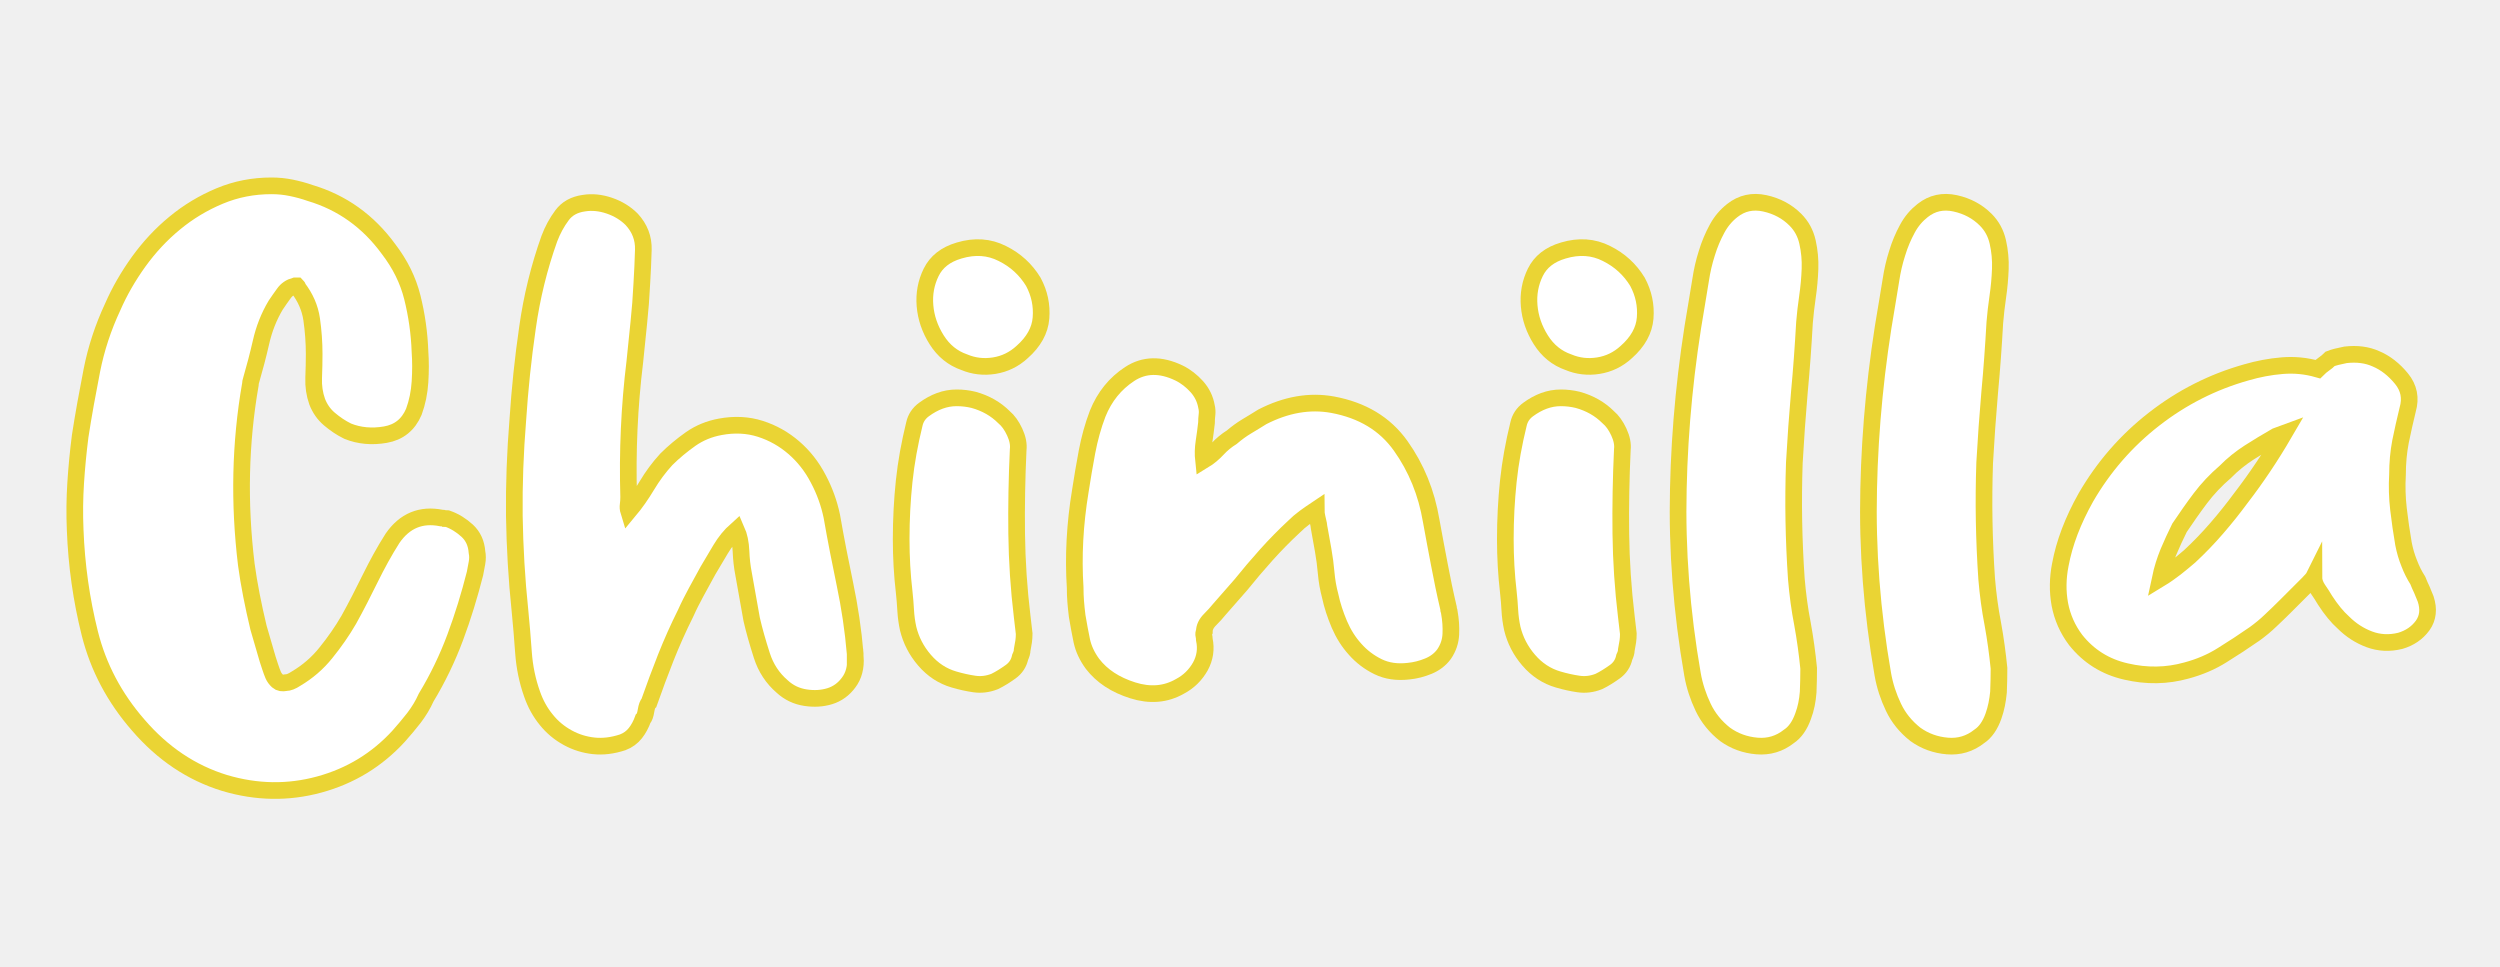
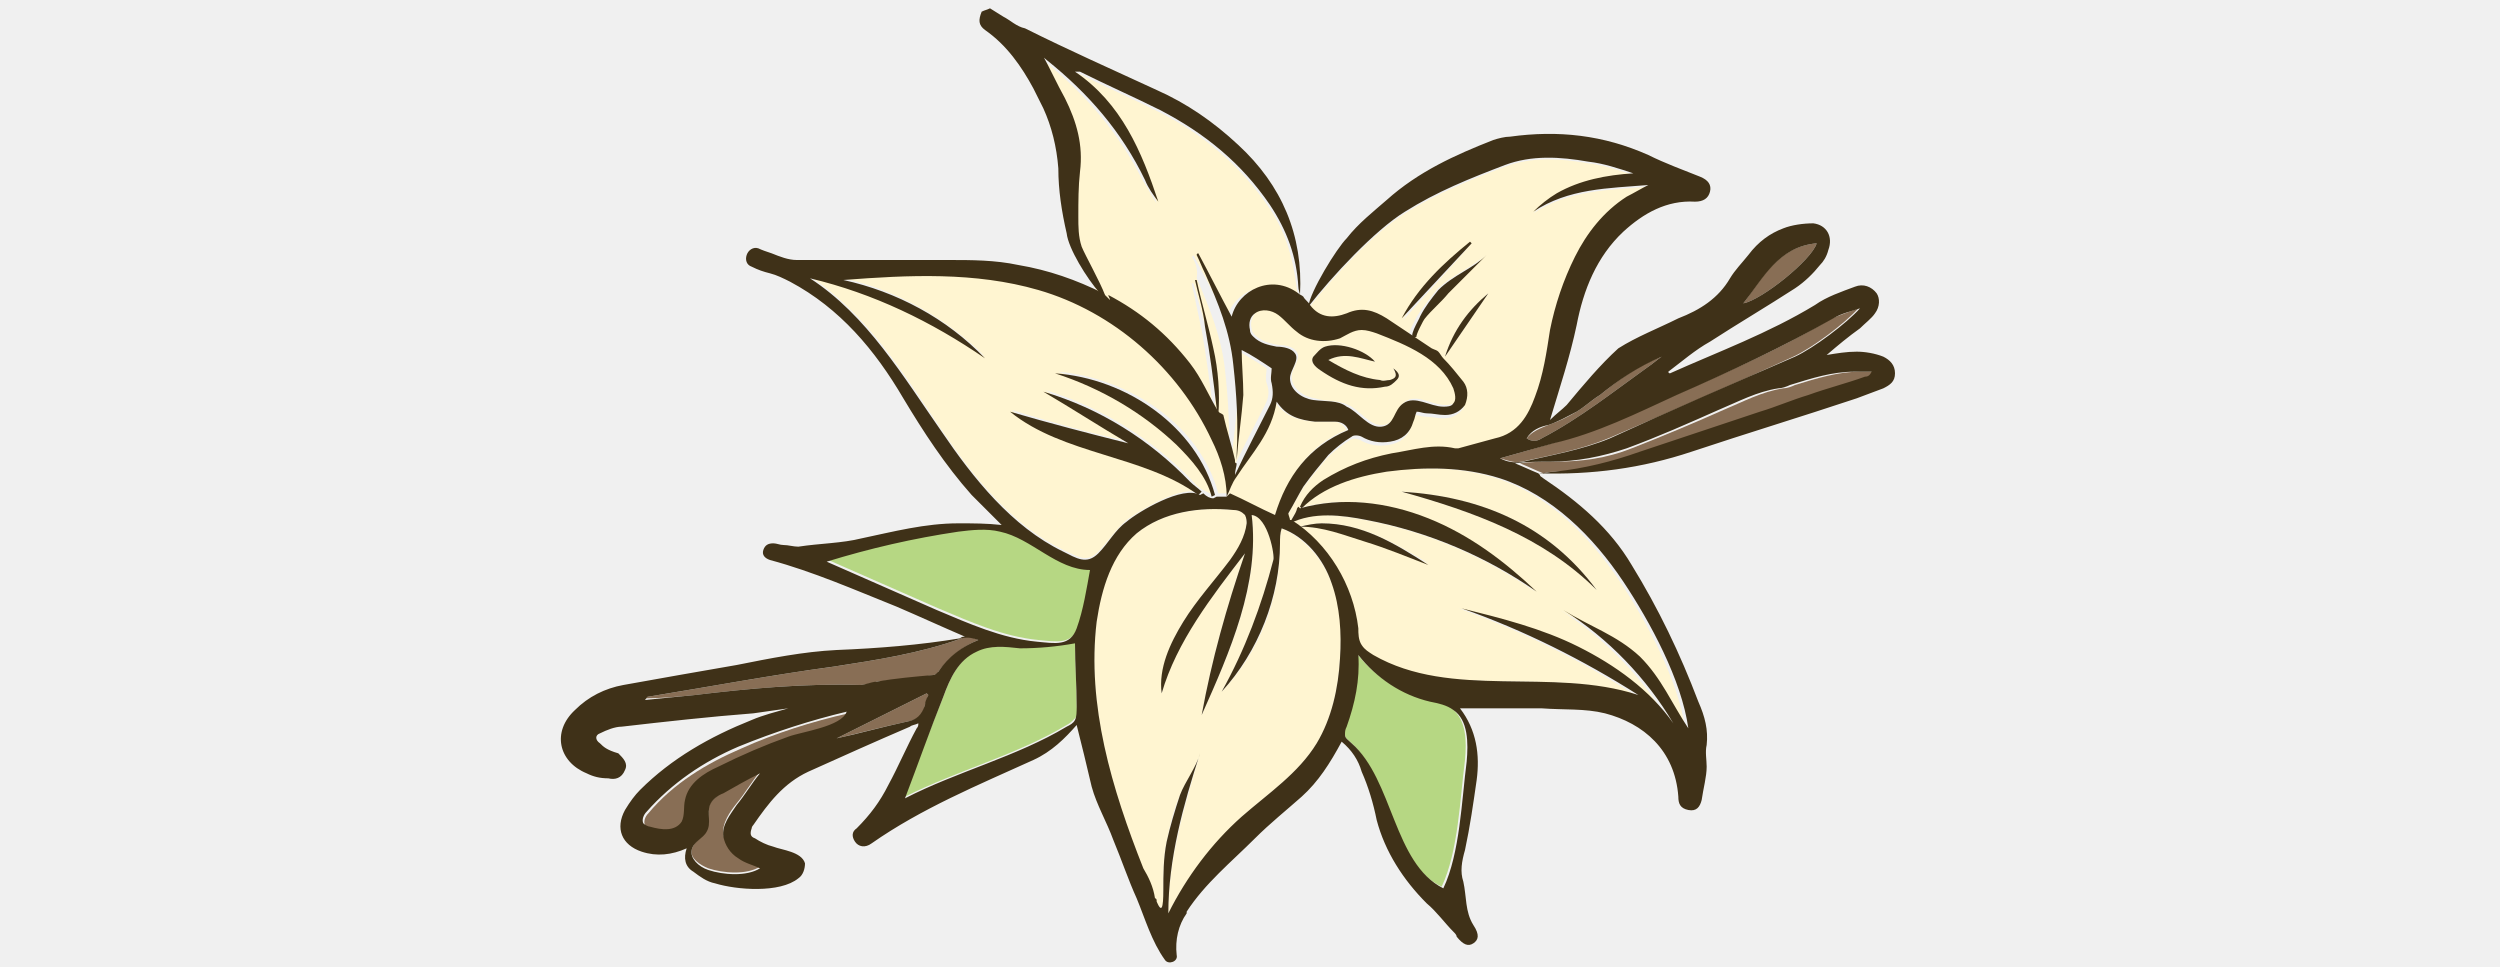
<svg xmlns="http://www.w3.org/2000/svg" version="1.1" id="Layer_1" x="0px" y="0px" viewBox="0 0 150 58" style="enable-background:new 0 0 150 58;" xml:space="preserve">
  <style type="text/css">
- 	.st0{fill:#FFFFFF;stroke:#EAD434;stroke-miterlimit:10;}
+ 	.st0{fill:#FFF5D1;}
+ 	.st1{fill:#886E55;}
+ 	.st2{fill:#B6D783;}
+ 	.st3{fill:#3F3118;}
</style>
  <g>
-     <path class="st0" d="M26.85,31.12c0.45,0.16,0.84,0.41,1.19,0.73c0.35,0.33,0.54,0.75,0.58,1.28c0.04,0.2,0.04,0.42,0,0.64   c-0.04,0.22-0.08,0.44-0.12,0.64c-0.33,1.3-0.72,2.58-1.19,3.84c-0.47,1.26-1.05,2.46-1.74,3.6c-0.2,0.45-0.45,0.85-0.73,1.22   c-0.29,0.37-0.59,0.73-0.92,1.1c-1.3,1.42-2.89,2.39-4.76,2.9c-1.87,0.51-3.76,0.48-5.68-0.09c-1.99-0.61-3.72-1.77-5.19-3.48   c-1.42-1.63-2.39-3.46-2.9-5.49c-0.51-2.03-0.8-4.11-0.88-6.22c-0.04-0.94-0.03-1.87,0.03-2.81c0.06-0.94,0.15-1.87,0.27-2.81   c0.2-1.3,0.44-2.61,0.7-3.94c0.26-1.32,0.68-2.59,1.25-3.81c0.41-0.94,0.93-1.84,1.56-2.72c0.63-0.87,1.35-1.65,2.17-2.32   c0.81-0.67,1.71-1.21,2.69-1.62c0.98-0.41,2.01-0.61,3.11-0.61c0.41,0,0.8,0.04,1.19,0.12c0.39,0.08,0.76,0.18,1.13,0.31   c1.91,0.57,3.48,1.69,4.7,3.36c0.69,0.9,1.17,1.86,1.43,2.9c0.26,1.04,0.42,2.13,0.46,3.27c0.04,0.57,0.04,1.17,0,1.8   c-0.04,0.63-0.16,1.23-0.37,1.8c-0.33,0.77-0.9,1.23-1.71,1.37c-0.81,0.14-1.57,0.07-2.26-0.21c-0.41-0.2-0.77-0.45-1.1-0.73   c-0.33-0.28-0.57-0.63-0.73-1.04c-0.16-0.45-0.23-0.93-0.21-1.43c0.02-0.51,0.03-0.99,0.03-1.43c0-0.69-0.05-1.38-0.15-2.08   c-0.1-0.69-0.38-1.32-0.82-1.89c0-0.04-0.02-0.08-0.06-0.12H17.7c-0.29,0.08-0.51,0.23-0.67,0.46c-0.16,0.22-0.33,0.46-0.49,0.7   c-0.41,0.69-0.7,1.43-0.88,2.23c-0.18,0.79-0.38,1.54-0.58,2.23c-0.04,0.12-0.06,0.22-0.06,0.31c-0.61,3.5-0.69,7.1-0.24,10.8   c0.16,1.18,0.41,2.44,0.73,3.78l0.55,1.89c0.04,0.12,0.09,0.28,0.15,0.46c0.06,0.18,0.12,0.35,0.18,0.49s0.15,0.26,0.27,0.37   s0.28,0.13,0.49,0.09c0.16,0,0.37-0.08,0.61-0.24c0.69-0.41,1.29-0.92,1.8-1.56c0.51-0.63,0.97-1.29,1.37-1.98   c0.45-0.81,0.87-1.64,1.28-2.47c0.41-0.83,0.85-1.64,1.34-2.41c0.73-1.06,1.71-1.46,2.93-1.22c0.08,0,0.14,0.01,0.18,0.03   C26.71,31.11,26.77,31.12,26.85,31.12z" />
-     <path class="st0" d="M51.32,39.42c0.04,0.61-0.09,1.12-0.4,1.53c-0.3,0.41-0.68,0.68-1.13,0.82c-0.45,0.14-0.94,0.17-1.46,0.09   c-0.53-0.08-1-0.3-1.4-0.67c-0.57-0.49-0.98-1.11-1.22-1.86s-0.45-1.47-0.61-2.17l-0.49-2.75c-0.08-0.41-0.13-0.85-0.15-1.34   c-0.02-0.49-0.11-0.92-0.27-1.28c-0.37,0.33-0.68,0.71-0.95,1.16c-0.27,0.45-0.52,0.88-0.76,1.28c-0.24,0.45-0.48,0.88-0.7,1.28   c-0.22,0.41-0.44,0.83-0.64,1.28c-0.45,0.9-0.84,1.78-1.19,2.66c-0.35,0.88-0.68,1.78-1.01,2.71c-0.08,0.08-0.14,0.24-0.18,0.49   s-0.1,0.41-0.18,0.49c-0.12,0.33-0.27,0.61-0.46,0.85s-0.44,0.43-0.76,0.55c-0.61,0.2-1.19,0.27-1.74,0.21   c-0.55-0.06-1.07-0.22-1.56-0.49s-0.92-0.62-1.28-1.07c-0.37-0.45-0.65-0.96-0.85-1.53c-0.29-0.81-0.46-1.65-0.52-2.5   c-0.06-0.85-0.13-1.69-0.21-2.5c-0.2-1.91-0.31-3.81-0.34-5.71c-0.02-1.89,0.05-3.81,0.21-5.77c0.12-1.83,0.31-3.67,0.58-5.52   c0.26-1.85,0.7-3.63,1.31-5.34c0.2-0.53,0.46-1,0.76-1.4c0.3-0.41,0.74-0.65,1.31-0.73c0.49-0.08,1-0.03,1.53,0.15   c0.53,0.18,0.98,0.46,1.34,0.82c0.49,0.53,0.72,1.14,0.7,1.83c-0.02,0.69-0.05,1.36-0.09,2.01c-0.04,0.81-0.1,1.6-0.18,2.35   c-0.08,0.75-0.16,1.54-0.24,2.35c-0.33,2.69-0.45,5.39-0.37,8.12c0,0.16-0.01,0.32-0.03,0.46c-0.02,0.14-0.01,0.27,0.03,0.4   c0.41-0.49,0.77-1.01,1.1-1.56c0.33-0.55,0.71-1.07,1.16-1.56c0.45-0.45,0.94-0.85,1.46-1.22c0.53-0.37,1.12-0.61,1.77-0.73   c0.85-0.16,1.66-0.12,2.41,0.12c0.75,0.24,1.42,0.62,2.01,1.13c0.59,0.51,1.08,1.13,1.46,1.86c0.39,0.73,0.66,1.49,0.82,2.26   c0.24,1.38,0.51,2.75,0.79,4.09c0.28,1.34,0.49,2.73,0.61,4.15V39.42z" />
-     <path class="st0" d="M61.45,38.02c0,0.16-0.01,0.32-0.03,0.46s-0.05,0.32-0.09,0.52c0,0.12-0.04,0.26-0.12,0.43   c-0.08,0.37-0.27,0.66-0.58,0.88c-0.31,0.22-0.62,0.42-0.95,0.58c-0.41,0.16-0.81,0.21-1.22,0.15c-0.41-0.06-0.81-0.15-1.22-0.27   c-0.69-0.2-1.28-0.59-1.77-1.16c-0.49-0.57-0.81-1.2-0.98-1.89c-0.08-0.37-0.13-0.73-0.15-1.1s-0.05-0.73-0.09-1.1   c-0.12-1.02-0.18-2.08-0.18-3.17c0-1.18,0.06-2.34,0.18-3.48c0.12-1.14,0.33-2.28,0.61-3.42c0.08-0.37,0.28-0.66,0.58-0.88   c0.3-0.22,0.62-0.4,0.95-0.52c0.33-0.12,0.66-0.18,1.01-0.18c0.34,0,0.68,0.04,1.01,0.12c0.73,0.2,1.34,0.55,1.83,1.04   c0.24,0.2,0.46,0.5,0.64,0.89c0.18,0.39,0.25,0.74,0.21,1.07c-0.08,1.71-0.11,3.39-0.09,5.03c0.02,1.65,0.13,3.31,0.33,4.97   L61.45,38.02z M62,16.91c0.37,0.69,0.52,1.41,0.46,2.17c-0.06,0.75-0.44,1.43-1.13,2.04c-0.49,0.45-1.05,0.72-1.68,0.82   c-0.63,0.1-1.23,0.03-1.8-0.21c-0.69-0.24-1.24-0.69-1.65-1.34c-0.41-0.65-0.64-1.33-0.7-2.04c-0.06-0.71,0.06-1.38,0.37-2.01   c0.31-0.63,0.86-1.07,1.68-1.31c0.94-0.28,1.8-0.22,2.59,0.18C60.93,15.6,61.55,16.17,62,16.91z" />
-     <path class="st0" d="M86.96,36.74c0.08,0.45,0.11,0.88,0.09,1.31c-0.02,0.43-0.15,0.82-0.4,1.19c-0.24,0.33-0.56,0.57-0.95,0.73   c-0.39,0.16-0.78,0.26-1.19,0.3c-0.69,0.08-1.3-0.01-1.83-0.27c-0.53-0.26-0.99-0.61-1.37-1.04c-0.39-0.43-0.7-0.92-0.95-1.5   c-0.24-0.57-0.43-1.14-0.55-1.71c-0.12-0.45-0.2-0.91-0.24-1.37c-0.04-0.47-0.1-0.92-0.18-1.37l-0.24-1.34   c0-0.08-0.04-0.28-0.12-0.61c-0.04-0.16-0.06-0.33-0.06-0.49c-0.24,0.16-0.48,0.33-0.7,0.49c-0.22,0.16-0.44,0.35-0.64,0.55   c-0.57,0.53-1.12,1.09-1.65,1.68c-0.53,0.59-1.04,1.19-1.53,1.8l-1.28,1.46c-0.16,0.2-0.36,0.42-0.58,0.64   c-0.22,0.22-0.33,0.46-0.33,0.7c-0.04,0.08-0.05,0.16-0.03,0.24c0.02,0.08,0.03,0.16,0.03,0.24c0.12,0.57,0.04,1.11-0.24,1.62   c-0.29,0.51-0.69,0.91-1.22,1.19c-0.85,0.49-1.8,0.57-2.84,0.24c-1.04-0.33-1.84-0.85-2.41-1.59c-0.33-0.45-0.54-0.91-0.64-1.37   c-0.1-0.47-0.19-0.97-0.28-1.5c-0.04-0.33-0.07-0.62-0.09-0.88c-0.02-0.26-0.03-0.54-0.03-0.82c-0.12-1.87-0.02-3.8,0.31-5.8   c0.12-0.77,0.25-1.56,0.4-2.35s0.36-1.56,0.64-2.29c0.41-1.02,1.05-1.81,1.92-2.38c0.87-0.57,1.86-0.59,2.96-0.06   c0.41,0.2,0.76,0.48,1.07,0.82c0.31,0.35,0.5,0.74,0.58,1.19c0.04,0.16,0.05,0.33,0.03,0.49c-0.02,0.16-0.03,0.33-0.03,0.49   c-0.04,0.37-0.09,0.74-0.15,1.13c-0.06,0.39-0.07,0.76-0.03,1.13c0.33-0.2,0.61-0.44,0.85-0.7c0.24-0.26,0.53-0.5,0.85-0.7   c0.28-0.24,0.58-0.46,0.88-0.64c0.31-0.18,0.62-0.38,0.95-0.58c1.42-0.73,2.83-0.98,4.21-0.73c1.79,0.33,3.15,1.15,4.09,2.47   c0.94,1.32,1.55,2.82,1.83,4.49c0.16,0.9,0.33,1.77,0.49,2.62c0.16,0.85,0.34,1.73,0.55,2.62c0,0.08,0.01,0.13,0.03,0.15   C86.95,36.67,86.96,36.7,86.96,36.74z" />
-     <path class="st0" d="M97.7,38.02c0,0.16-0.01,0.32-0.03,0.46s-0.05,0.32-0.09,0.52c0,0.12-0.04,0.26-0.12,0.43   c-0.08,0.37-0.27,0.66-0.58,0.88c-0.31,0.22-0.62,0.42-0.95,0.58c-0.41,0.16-0.81,0.21-1.22,0.15c-0.41-0.06-0.81-0.15-1.22-0.27   c-0.69-0.2-1.28-0.59-1.77-1.16c-0.49-0.57-0.81-1.2-0.98-1.89c-0.08-0.37-0.13-0.73-0.15-1.1s-0.05-0.73-0.09-1.1   c-0.12-1.02-0.18-2.08-0.18-3.17c0-1.18,0.06-2.34,0.18-3.48c0.12-1.14,0.33-2.28,0.61-3.42c0.08-0.37,0.28-0.66,0.58-0.88   c0.3-0.22,0.62-0.4,0.95-0.52c0.33-0.12,0.66-0.18,1.01-0.18c0.34,0,0.68,0.04,1.01,0.12c0.73,0.2,1.34,0.55,1.83,1.04   c0.24,0.2,0.46,0.5,0.64,0.89c0.18,0.39,0.25,0.74,0.21,1.07c-0.08,1.71-0.11,3.39-0.09,5.03c0.02,1.65,0.13,3.31,0.33,4.97   L97.7,38.02z M98.25,16.91c0.37,0.69,0.52,1.41,0.46,2.17c-0.06,0.75-0.44,1.43-1.13,2.04c-0.49,0.45-1.05,0.72-1.68,0.82   c-0.63,0.1-1.23,0.03-1.8-0.21c-0.69-0.24-1.24-0.69-1.65-1.34c-0.41-0.65-0.64-1.33-0.7-2.04c-0.06-0.71,0.06-1.38,0.37-2.01   c0.31-0.63,0.86-1.07,1.68-1.31c0.94-0.28,1.8-0.22,2.59,0.18C97.18,15.6,97.8,16.17,98.25,16.91z" />
-     <path class="st0" d="M108.19,42.96c-0.2,0.57-0.49,0.98-0.85,1.22c-0.57,0.45-1.21,0.64-1.92,0.58c-0.71-0.06-1.35-0.29-1.92-0.7   c-0.57-0.45-1.01-0.99-1.31-1.62c-0.3-0.63-0.52-1.29-0.64-1.98c-0.65-3.74-0.94-7.46-0.85-11.14c0.08-3.68,0.45-7.37,1.1-11.08   c0.08-0.45,0.16-0.94,0.24-1.46c0.08-0.53,0.2-1.06,0.37-1.59c0.16-0.53,0.37-1.02,0.61-1.46c0.24-0.45,0.55-0.81,0.92-1.1   c0.57-0.45,1.22-0.59,1.95-0.43c0.73,0.16,1.34,0.49,1.83,0.98c0.37,0.37,0.61,0.81,0.73,1.34c0.12,0.53,0.17,1.07,0.15,1.62   s-0.07,1.1-0.15,1.65c-0.08,0.55-0.14,1.07-0.18,1.56c-0.08,1.42-0.18,2.83-0.31,4.21c-0.12,1.38-0.22,2.79-0.3,4.21   c-0.04,1.18-0.05,2.34-0.03,3.48c0.02,1.14,0.07,2.3,0.15,3.48c0.08,0.94,0.2,1.84,0.37,2.71c0.16,0.88,0.28,1.76,0.37,2.66   c0,0.45-0.01,0.93-0.03,1.43C108.45,42.04,108.36,42.51,108.19,42.96z" />
-     <path class="st0" d="M119.61,42.96c-0.2,0.57-0.49,0.98-0.85,1.22c-0.57,0.45-1.21,0.64-1.92,0.58c-0.71-0.06-1.35-0.29-1.92-0.7   c-0.57-0.45-1.01-0.99-1.31-1.62c-0.3-0.63-0.52-1.29-0.64-1.98c-0.65-3.74-0.94-7.46-0.85-11.14c0.08-3.68,0.45-7.37,1.1-11.08   c0.08-0.45,0.16-0.94,0.24-1.46c0.08-0.53,0.2-1.06,0.37-1.59c0.16-0.53,0.37-1.02,0.61-1.46c0.24-0.45,0.55-0.81,0.92-1.1   c0.57-0.45,1.22-0.59,1.95-0.43c0.73,0.16,1.34,0.49,1.83,0.98c0.37,0.37,0.61,0.81,0.73,1.34c0.12,0.53,0.17,1.07,0.15,1.62   s-0.07,1.1-0.15,1.65c-0.08,0.55-0.14,1.07-0.18,1.56c-0.08,1.42-0.18,2.83-0.31,4.21c-0.12,1.38-0.22,2.79-0.3,4.21   c-0.04,1.18-0.05,2.34-0.03,3.48c0.02,1.14,0.07,2.3,0.15,3.48c0.08,0.94,0.2,1.84,0.37,2.71c0.16,0.88,0.28,1.76,0.37,2.66   c0,0.45-0.01,0.93-0.03,1.43C119.86,42.04,119.77,42.51,119.61,42.96z" />
-     <path class="st0" d="M145.54,35.94c0.2,0.61,0.14,1.14-0.18,1.59c-0.33,0.45-0.77,0.75-1.34,0.92c-0.65,0.16-1.27,0.13-1.86-0.09   c-0.59-0.22-1.11-0.56-1.56-1.01c-0.37-0.33-0.73-0.77-1.1-1.34c-0.12-0.2-0.26-0.43-0.43-0.67c-0.16-0.24-0.24-0.49-0.24-0.73   c-0.04,0.08-0.16,0.22-0.37,0.43c-0.2,0.2-0.35,0.35-0.43,0.43l-0.85,0.85c-0.33,0.33-0.64,0.63-0.95,0.92   c-0.3,0.29-0.62,0.55-0.95,0.79c-0.65,0.45-1.3,0.88-1.95,1.28c-0.65,0.41-1.36,0.71-2.14,0.92c-1.18,0.33-2.39,0.35-3.63,0.06   c-1.24-0.28-2.25-0.92-3.02-1.89c-0.49-0.65-0.8-1.36-0.95-2.14c-0.14-0.77-0.13-1.57,0.03-2.38c0.24-1.3,0.75-2.64,1.53-4.03   c1.06-1.83,2.42-3.4,4.09-4.7c1.67-1.3,3.52-2.24,5.55-2.81c0.69-0.2,1.4-0.34,2.14-0.4s1.44,0.01,2.14,0.21   c0.12-0.12,0.24-0.22,0.37-0.31c0.12-0.08,0.24-0.18,0.37-0.31c0.2-0.08,0.51-0.16,0.92-0.24c0.69-0.08,1.3,0,1.83,0.24   c0.57,0.24,1.08,0.64,1.53,1.19c0.45,0.55,0.57,1.17,0.37,1.86c-0.16,0.65-0.3,1.29-0.43,1.92c-0.12,0.63-0.18,1.29-0.18,1.98   c-0.04,0.69-0.02,1.38,0.06,2.07c0.08,0.69,0.18,1.38,0.3,2.08c0.08,0.41,0.19,0.79,0.34,1.16c0.14,0.37,0.31,0.71,0.52,1.04   c0.08,0.2,0.16,0.39,0.24,0.55C145.38,35.56,145.46,35.74,145.54,35.94z M134.44,29.9c0.94-1.22,1.81-2.52,2.62-3.91l-0.49,0.18   c-0.57,0.33-1.11,0.65-1.62,0.98c-0.51,0.33-0.99,0.71-1.43,1.16c-0.57,0.49-1.07,1.02-1.5,1.59c-0.43,0.57-0.84,1.16-1.25,1.77   c-0.24,0.49-0.47,0.98-0.67,1.46c-0.2,0.49-0.37,1.02-0.49,1.59c0.33-0.2,0.63-0.42,0.92-0.64c0.28-0.22,0.57-0.46,0.85-0.7   c0.57-0.53,1.11-1.09,1.62-1.68C133.51,31.11,133.99,30.51,134.44,29.9z" />
+     <path class="st0" d="M73.8,28.5c0.7-1.5,1.4-2.8,2.1-4.2c0.2-0.4,0.3-0.8,0.1-1.3c-0.1-0.3,0-0.7,0-0.9c-0.6-0.4-1.3-0.8-1.8-1.1   c0,0.8,0.2,1.8,0.1,2.7c-0.1,1.3-0.3,2.6-0.4,3.9l-0.2,0c0,0,0,0.1,0,0.1c0,0,0.1,0,0.1,0.1C73.9,28,73.8,28.2,73.8,28.5z" />
+     <path class="st0" d="M85.4,19.1c0.4-0.5,1-1,1.4-1.5c0.8-0.8,1.6-1.6,2.3-2.3c-0.8,0.8-2,1.2-2.9,2.1c-0.4,0.5-0.8,1-1.2,1.6   c0,0.1-0.9,1.5-0.2,1.2C84.9,20.2,85.3,19.2,85.4,19.1z M77.4,31.4l-0.1,0c0-0.1-0.1-0.3-0.1-0.4c0.3-0.5,0.6-1.1,0.9-1.6   c0.5-0.7,1-1.3,1.5-1.9c0.4-0.4,0.9-0.8,1.4-1.1c0.1-0.1,0.4-0.1,0.6,0c0.5,0.3,1.1,0.4,1.7,0.3c0.7-0.1,1.2-0.5,1.4-1.2   c0.1-0.2,0.1-0.4,0.2-0.6c0.2,0,0.4,0.1,0.6,0.1c0.4,0,0.7,0.1,1.1,0.1c0.5,0,0.9-0.2,1.2-0.6c0.2-0.5,0.2-1-0.1-1.4   c-0.4-0.5-0.8-1-1.2-1.4c-0.1-0.1-0.2-0.3-0.3-0.4c-0.1-0.1-0.2-0.1-0.4-0.2c-0.9-0.6-1.8-1.2-2.7-1.8c-0.8-0.5-1.5-0.7-2.4-0.3   c-0.8,0.3-1.6,0.3-2.2-0.5c1.4-1.8,4-4.6,5.8-5.7c1.9-1.2,3.9-2,6-2.8c1.6-0.6,3.3-0.5,5-0.2c0.9,0.1,1.8,0.4,2.7,0.7   c-1.6,0.1-3.2,0.4-4.6,1.2c-0.5,0.3-1,0.7-1.4,1.1c2.1-1.4,4.5-1.4,6.9-1.6c-0.4,0.2-0.9,0.5-1.3,0.7c-1.4,0.9-2.4,2.2-3.1,3.6   c-0.7,1.4-1.2,2.9-1.5,4.4c-0.2,1.3-0.4,2.7-0.9,4c-0.4,1.1-1,2.2-2.4,2.5c-0.7,0.2-1.5,0.4-2.2,0.6c-0.1,0-0.1,0-0.2,0   c-1.3-0.3-2.5,0.1-3.8,0.3c-1.5,0.3-2.8,0.8-4.1,1.6c-0.6,0.4-1.1,0.9-1.4,1.6c0,0.1-0.1,0.1-0.1,0.2   C77.6,30.9,77.5,31.1,77.4,31.4z M88.3,14.6c-1.7,1.3-3.2,2.6-4.1,4.6C85.6,17.6,87,16.1,88.3,14.6C88.3,14.6,88.3,14.6,88.3,14.6z    M86.7,21.4c0.9-1.3,1.7-2.5,2.6-3.8C88.1,18.6,87.2,19.8,86.7,21.4z" />
+     <path class="st0" d="M71.5,15.4c0,0,0.1,0,0.1-0.1c0.7,1.3,1.3,2.5,2,3.8c0.4-1.6,2.4-2.5,4-1.4c0.1,0.1,0.2,0.1,0.3,0.2   c0,0,0,0,0-0.1c0-0.2-0.1-0.4-0.1-0.5c-0.2-1.8-0.7-3.5-1.7-4.9c-1.7-2.5-4-4.4-6.6-5.7c-1.6-0.8-3.2-1.5-4.8-2.3c0,0-0.1,0-0.3,0   c2.8,2,4,4.8,5,7.8c-0.3-0.4-0.5-0.9-0.8-1.3c-1.4-2.8-3.4-5.2-5.9-7.2c-0.2-0.1-0.4-0.2-0.5-0.3c0.5,0.9,1,1.8,1.4,2.7   c0.7,1.4,1.1,2.8,0.9,4.4c-0.1,0.9-0.1,1.8-0.1,2.7c0,0.6,0,1.2,0.2,1.8c0.2,0.5,1.1,2.2,1.4,2.9c1.8,1,3.5,2.3,4.9,4.1   c0.7,0.9,1.2,1.9,1.7,2.9c0,0.1,0.2,0.1,0.3,0.2c0,0,0,0,0,0c0-0.1-0.1-0.3-0.1-0.4c-0.2-1.6-0.4-3.2-0.7-4.9   c-0.2-0.9-0.4-1.9-0.6-2.8c0,0,0.1,0,0.1,0c0.4,1.4,0.8,2.7,1,4.1c0.3,1.3,0.4,2.7,0.2,4.1c0,0,0,0,0,0c0,0,0,0,0,0l0,0   c0,0,0,0,0,0c0,0,0,0,0,0c0.2,0.9,0.5,1.8,0.7,2.7l0.2,0c0-0.1,0-0.2,0-0.4c0.1-1.8,0-3.5-0.2-5.3c-0.2-1.9-0.9-3.7-1.7-5.5   C71.9,16.1,71.7,15.7,71.5,15.4z" />
+     <path class="st1" d="M38.9,48.8c-0.2,0.2-0.3,0.5-0.2,0.7c0.1,0.1,0.2,0.2,0.4,0.2c0.7,0.2,1.5,0.3,1.9-0.3   c0.2-0.4,0.1-0.9,0.2-1.3c0.1-1,1.1-1.6,2-2c1.4-0.7,2.7-1.3,4.2-1.8c0.8-0.3,3.2-0.6,3.5-1.5c-2.2,0.5-4.4,1.2-6.4,2.1   C42.4,45.8,40.4,47,38.9,48.8z" />
+     <path class="st1" d="M41.5,51c-0.1,0.5,0.5,0.9,1,1.1c0.9,0.3,2.3,0.4,3.1-0.1c-0.4-0.2-0.9-0.4-1.3-0.6c-0.4-0.3-0.8-0.8-0.9-1.3   c-0.1-0.7,0.4-1.4,0.8-1.9c0.5-0.6,0.9-1.3,1.4-1.9c-0.8,0.4-1.5,0.8-2.2,1.2c-0.3,0.2-0.6,0.4-0.8,0.7c-0.2,0.5,0,1.1-0.2,1.6   C42.1,50.3,41.6,50.5,41.5,51z" />
+     <path class="st1" d="M50.2,44.3c1.3-0.3,2.8-0.7,4.2-1c0.7-0.1,1-0.4,1.1-1c0.1-0.2,0.1-0.4,0.2-0.6c0,0-0.1-0.1-0.1-0.1   C53.8,42.5,52,43.4,50.2,44.3z" />
+     <path class="st1" d="M38.7,41.9C38.7,41.9,38.7,41.9,38.7,41.9c1,0,2-0.1,3-0.2c3.3-0.4,6.6-0.7,9.9-0.6c0.3,0,0.7-0.1,1-0.2   c1.1-0.1,2.3-0.2,3.4-0.4c0.1,0,0.3-0.1,0.3-0.2c0.6-0.8,1.4-1.5,2.4-1.9c-0.4-0.2-0.7-0.3-1-0.1c-2.5,0.9-5.1,1.3-7.7,1.7   c-3.7,0.5-7.4,1.2-11.1,1.8C38.9,41.8,38.8,41.8,38.7,41.9z" />
+     <path class="st1" d="M91.6,26.3c0.3,0.2,0.6,0.2,0.9,0c2.3-1.2,4.3-2.8,6.4-4.3c0.3-0.2,0.5-0.4,0.8-0.6c-1.4,0.5-2.6,1.4-3.7,2.3   c-0.5,0.3-0.9,0.7-1.4,1c-0.5,0.3-1.1,0.6-1.7,0.8C92.4,25.7,91.9,25.9,91.6,26.3z" />
+     <path class="st1" d="M104.6,18.2c1.1-0.2,4.1-2.6,4.4-3.6C106.7,14.8,105.8,16.6,104.6,18.2z" />
+     <path class="st1" d="M90,27.5c0.4,0.1,0.8,0.3,1.3,0.2c1.8-0.4,3.5-0.7,5.2-1.4c3.7-1.6,7.4-3.2,11.1-4.9c1.1-0.5,3.1-2,3.9-2.9   c-0.5,0.2-1.1,0.4-1.6,0.6c-3,1.8-6.2,3.2-9.4,4.6c-2.4,1.1-4.8,2.2-7.4,2.9C92.1,26.9,91.1,27.2,90,27.5z" />
+     <path class="st1" d="M92.6,28.4c0.3-0.1,0.6-0.1,1-0.1c1.8-0.1,3.4-0.6,5.1-1.2c2.4-0.8,4.8-1.6,7.2-2.4c1-0.3,1.9-0.7,2.9-1   c1.1-0.4,2.3-0.7,3.4-1.1c0.1,0,0.3-0.1,0.4-0.3c-0.3,0-0.7,0-1,0c-1.3,0-2.6,0.4-3.9,0.8c-0.2,0.1-0.5,0.2-0.7,0.2   c-1.3,0.2-2.4,0.8-3.6,1.3c-1.8,0.8-3.7,1.6-5.5,2.3c-1.5,0.6-3,0.8-4.6,0.8c-0.7,0-1.4,0-2.1,0.1c0.5,0.2,0.9,0.4,1.4,0.6   c0,0,0,0,0.1,0.1L92.6,28.4z" />
+     <path class="st2" d="M80.7,44.1c0,0.2,0.2,0.3,0.3,0.4c2.5,2.2,2.5,7.3,5.5,8.7c1-2.1,1.1-5.3,1.4-7.6c0.1-1.1,0.1-2.4-0.8-3.1   c-0.4-0.3-0.9-0.4-1.4-0.5c-1.7-0.4-3.2-1.4-4.3-2.8c0.1,1.5-0.2,2.9-0.7,4.3C80.7,43.7,80.6,43.9,80.7,44.1z" />
+     <path class="st2" d="M56.6,41.8c-0.8,2-1.6,4-2.3,6c3.2-1.6,6.7-2.5,9.7-4.3c0.2-0.1,0.3-0.2,0.5-0.4c0.2-0.2,0.1-0.5,0.1-0.8   c0-1.3-0.1-2.5-0.1-3.8c-1.1,0.2-2.2,0.4-3.3,0.3c-0.9,0-1.8-0.1-2.6,0.2C57.5,39.6,57,40.7,56.6,41.8z" />
+     <path class="st2" d="M49.7,33.6l6.6,2.9c1.9,0.8,3.9,1.7,6,1.9c1.1,0.1,2,0.3,2.4-0.8c0.4-1.1,0.6-2.3,0.8-3.5   c-2,0-3.5-1.9-5.4-2.3c-0.8-0.2-1.6-0.1-2.5,0C54.9,32.2,52.2,32.8,49.7,33.6z" />
+     <path class="st0" d="M50.6,16.7C50.6,16.7,50.6,16.7,50.6,16.7c3.2,0.7,6.2,2.4,8.5,4.7c-3.2-2.2-6.8-3.8-10.5-4.8   c3.4,2.2,5.6,5.8,7.9,9.2c1.9,2.8,4.2,5.7,7.3,7.2c0.9,0.4,1.4,0.8,2.1,0.1c0.6-0.6,1-1.3,1.7-1.9c0.7-0.5,3.4-2.2,4.4-1.6l0,0   c-3.4-2.4-8.1-2.4-11.3-5c2.3,0.7,4.7,1.4,7.1,1.9c-1.7-1-3.4-2.1-5.1-3.1c3.3,1,6.4,2.9,8.8,5.4c0.2,0.2,0.4,0.5,0.7,0.6   c0.2,0.1,0.4,0.2,0.6,0.3c-0.4-1.2-1.2-2.2-2.1-3.1c-2-2-4.5-3.4-7.2-4.3c4.3,0.4,8.5,3.2,9.6,7.3c0,0,0,0,0,0c0.2,0,0.4,0,0.6,0   c0-1.2-0.4-2.4-0.9-3.5c-2-4.3-5.9-7.6-10.4-9C58.5,16.2,54.5,16.5,50.6,16.7z" />
+     <path class="st0" d="M73.6,29.8c0.1-0.1,0.1-0.1,0.2-0.2c0.9,0.5,1.8,0.9,2.7,1.3c0.8-2.3,2-4.2,4.3-5.1c-0.2-0.3-0.4-0.5-0.8-0.5   c-0.4,0-0.8,0-1.2,0c-0.9-0.1-1.7-0.3-2.3-1.2c-0.2,1.9-1.5,3.1-2.4,4.5C73.9,29,73.8,29.4,73.6,29.8z" />
+     <path class="st0" d="M75.4,18.7c0.4-0.3,1-0.2,1.4,0.1s0.7,0.7,1.1,1c0.7,0.6,1.7,0.7,2.6,0.4c0.4-0.2,0.8-0.5,1.3-0.5   c0.3,0,0.6,0.1,0.9,0.2c1.8,0.7,3.8,1.5,4.6,3.3c0.1,0.3,0.2,0.7,0,0.9c-0.1,0.2-0.4,0.2-0.6,0.2c-0.8,0-1.7-0.7-2.4-0.2   c-0.6,0.4-0.5,1.3-1.3,1.4c-0.8,0.1-1.4-0.9-2.1-1.2c-0.6-0.3-1.4-0.2-2-0.4c-0.7-0.1-1.4-0.6-1.4-1.3c0-0.5,0.6-1.1,0.3-1.5   c-0.2-0.3-0.7-0.4-1.1-0.4c-0.5-0.1-1-0.2-1.4-0.6c-0.1-0.1-0.2-0.2-0.2-0.4C75,19.4,75.1,19,75.4,18.7z M83.1,23.2   c0.3,0,0.5-0.2,0.7-0.4c0.2-0.2,0.2-0.4-0.2-0.7c0.3,0.5,0.1,0.6-0.2,0.7c-0.2,0-0.4,0.1-0.6,0c-1.1-0.1-2.1-0.6-3.1-1.2   c1-0.5,1.9-0.1,2.8,0.1c-0.6-0.7-2.1-1.2-3-0.9c-0.3,0.1-0.5,0.4-0.7,0.6c-0.2,0.3,0.1,0.6,0.4,0.8C80.5,23.1,81.7,23.5,83.1,23.2z   " />
+     <path class="st0" d="M81.9,31.2c3.7,0.7,7.2,2.2,10.2,4.3c-1.9-1.8-4-3.4-6.5-4.4c-2.5-1-5.2-1.3-7.7-0.6c1.3-1.3,3.2-1.9,5.1-2.2   c2.3-0.3,4.6-0.3,6.8,0.4c3.1,1,5.6,3.5,7.4,6.2c1.6,2.4,3.5,5.9,3.9,8.8c-1-1.5-1.6-3-2.9-4.3c-1.4-1.3-3-1.8-4.6-2.8   c2.7,1.7,5,4.1,6.6,6.8c-1.4-2-3.5-3.5-5.7-4.6s-4.6-1.7-7-2.3c3.7,1.3,7.3,3.1,10.6,5.2c0,0,0,0,0,0c-5.2-1.7-11.2,0.3-15.9-2.4   c-0.3-0.2-0.5-0.3-0.7-0.6c-0.2-0.3-0.2-0.7-0.2-1c-0.3-2.6-1.8-5.1-4-6.5c0,0,0,0,0,0C78.8,30.7,80.4,30.9,81.9,31.2z M81.9,32.4   c1.3,0.4,2.5,0.9,3.8,1.4c-2-1.2-4-2.4-6.4-2.4c-0.4,0-0.9,0.1-1.3,0.2C79.4,31.6,80.6,32,81.9,32.4z M84.1,29.5   c4.3,1.2,8.5,2.7,11.7,5.9C92.9,31.5,88.9,29.8,84.1,29.5z" />
+     <path class="st0" d="M65.8,37.2c-0.7,5.5,1.2,11.1,3.3,16.3c0.6,1.4,0.8,1.2,0.7-0.1c0-1,0-2,0.2-2.9c0.2-1,0.4-1.9,0.8-2.8   c0.3-0.8,1-1.7,1.2-2.5c-0.9,3.1-1.9,6.3-1.9,9.6c1.1-2.2,2.6-4.1,4.4-5.8c1.6-1.4,3.4-2.6,4.5-4.4c0.9-1.5,1.3-3.3,1.4-5.1   c0.1-1.5,0.1-3.1-0.5-4.5c-0.5-1.4-1.6-2.7-3-3.3c0,0,0,0,0,0c-0.1,0.3-0.1,0.6-0.1,0.9c0,3.3-1.2,6.5-3.5,8.9   c1.4-2.5,2.4-5.1,3.1-7.9c0.1-0.3-0.3-2.6-1.3-2.7c0.5,4.2-1.3,8.2-3,12c0.6-3.3,1.5-6.5,2.6-9.7c-2,2.6-4.1,5.2-5,8.4   c-0.1-1.5,0.5-3,1.3-4.3c0.8-1.3,1.9-2.4,2.8-3.7c0.5-0.6,0.9-1.4,1-2.2c0-0.2,0-0.4-0.1-0.5c-0.1-0.2-0.4-0.3-0.7-0.3   c-2-0.2-4.2,0.1-5.8,1.4C66.7,33.2,66.1,35.3,65.8,37.2z" />
+     <g>
+       <path class="st3" d="M36,44.6c-0.3-0.2-0.3-0.5,0-0.6c0.4-0.2,0.9-0.4,1.3-0.4c2.6-0.3,5.3-0.6,7.9-0.8c0.7-0.1,1.4-0.2,2.1-0.3    c-0.7,0.2-1.5,0.4-2.2,0.7c-2.5,1-4.8,2.3-6.7,4.2c-0.3,0.3-0.6,0.7-0.9,1.2c-0.6,1.1-0.2,2.1,1,2.5c0.9,0.3,1.8,0.2,2.7-0.2    c-0.2,0.6-0.1,1.1,0.4,1.4c0.4,0.3,0.8,0.6,1.3,0.7c1.3,0.4,3.9,0.6,5-0.3c0.3-0.2,0.4-0.6,0.4-0.9c-0.2-0.7-1.4-0.8-1.9-1    c-0.4-0.1-0.8-0.3-1.1-0.5c-0.3-0.1-0.3-0.3-0.2-0.6c0-0.1,0.1-0.2,0.1-0.2c0.9-1.3,1.8-2.5,3.3-3.2c2-0.9,4-1.8,6.1-2.7    c0.1-0.1,0.3-0.1,0.5-0.2c0,0.1,0,0.2-0.1,0.3c-0.6,1.1-1.1,2.3-1.7,3.4c-0.5,1-1.1,1.8-1.9,2.6c-0.3,0.2-0.3,0.5-0.1,0.8    c0.2,0.3,0.6,0.4,1,0.1c3-2.1,6.4-3.5,9.7-5c1.1-0.5,1.9-1.3,2.6-2.1c0.3,1.2,0.6,2.4,0.9,3.7c0.3,1.1,0.9,2.1,1.3,3.2    c0.5,1.2,0.9,2.4,1.4,3.5c0.5,1.2,0.9,2.6,1.7,3.7c0.2,0.3,0.8,0.1,0.7-0.3c-0.1-0.9,0.1-1.8,0.6-2.5c0,0,0,0,0-0.1    c1.1-1.7,2.7-3,4.1-4.4c0.9-0.9,1.9-1.7,2.8-2.5c1-0.9,1.7-2,2.4-3.3c0.6,0.5,1,1.1,1.2,1.8c0.4,0.9,0.7,1.9,0.9,2.9    c0.5,1.9,1.6,3.6,3,5c0.6,0.5,1.1,1.2,1.6,1.7c0.1,0.1,0.2,0.2,0.2,0.3c0.4,0.5,0.7,0.6,1,0.4c0.3-0.2,0.4-0.5,0-1.1    c-0.5-0.8-0.4-1.7-0.6-2.6c-0.2-0.6-0.1-1.2,0.1-1.9c0.3-1.4,0.5-2.8,0.7-4.2c0.2-1.5,0-3-1-4.3c0.3,0,0.5,0,0.7,0    c1.4,0,2.8,0,4.2,0c1.3,0.1,2.6,0,3.8,0.3c2.3,0.6,4.2,2.2,4.4,5c0,0.4,0.1,0.7,0.6,0.8c0.5,0.1,0.7-0.2,0.8-0.6    c0.1-0.7,0.3-1.4,0.3-2c0-0.4-0.1-0.9,0-1.3c0.1-0.9-0.1-1.7-0.5-2.6c-1.1-2.9-2.4-5.6-4-8.2c-1.3-2.2-3.2-3.8-5.3-5.2    c-0.1-0.1-0.2-0.1-0.2-0.2c0,0,0,0-0.1-0.1c-0.5-0.2-0.9-0.4-1.4-0.6c0.7-0.1,1.4-0.1,2.1-0.1c1.6,0,3.1-0.3,4.6-0.8    c1.9-0.7,3.7-1.5,5.5-2.3c1.2-0.5,2.3-1.1,3.6-1.3c0.2,0,0.5-0.1,0.7-0.2c1.3-0.4,2.5-0.8,3.9-0.8c0.3,0,0.7,0,1,0    c-0.1,0.2-0.2,0.3-0.4,0.3c-1.1,0.4-2.3,0.7-3.4,1.1c-1,0.3-1.9,0.7-2.9,1c-2.4,0.8-4.8,1.6-7.2,2.4c-1.7,0.6-3.3,1-5.1,1.2    c-0.3,0-0.6,0.1-1,0.1c3.2,0.1,6.2-0.3,9.2-1.3c3.3-1.1,6.6-2.1,9.9-3.2c0.5-0.2,1.1-0.4,1.6-0.6c0.4-0.2,0.7-0.4,0.7-0.9    c0-0.5-0.3-0.8-0.7-1c-0.5-0.2-1.1-0.3-1.6-0.3c-0.6,0-1.2,0.1-1.8,0.2c0.7-0.6,1.3-1.1,2-1.6c0.3-0.3,0.7-0.6,0.9-0.9    c0.3-0.4,0.3-0.9,0.1-1.2c-0.3-0.4-0.8-0.6-1.3-0.4c-0.8,0.3-1.7,0.6-2.4,1.1c-2.8,1.7-5.8,2.8-8.7,4.1c0,0-0.1,0-0.1-0.1    c0.8-0.6,1.6-1.3,2.5-1.8c1.7-1.1,3.4-2.1,5.1-3.2c0.6-0.4,1.1-0.9,1.5-1.4c0.2-0.2,0.4-0.5,0.5-0.9c0.3-0.8-0.1-1.5-0.9-1.6    c-0.6,0-1.3,0.1-1.8,0.3c-0.8,0.3-1.5,0.8-2.1,1.6c-0.4,0.5-0.8,0.9-1.1,1.4c-0.7,1.2-1.8,1.9-3.1,2.4c-1.2,0.6-2.5,1.1-3.6,1.8    C96,21.9,95,23.1,94,24.3c-0.3,0.3-0.6,0.5-1,0.9c0.6-2,1.2-3.8,1.6-5.7c0.4-2.1,1.2-4.1,2.8-5.6c1.2-1.1,2.6-1.9,4.3-1.8    c0.5,0,0.8-0.2,0.9-0.6c0.1-0.4-0.1-0.7-0.6-0.9c-1-0.4-2.1-0.8-3.1-1.3c-2.7-1.2-5.4-1.5-8.3-1.1c-0.3,0-0.7,0.1-1,0.2    c-2.3,0.9-4.5,1.9-6.4,3.6c-0.8,0.7-1.7,1.4-2.4,2.3c-0.6,0.6-2.2,3.2-2.3,4.1c1.4-1.8,4-4.6,5.8-5.7c1.9-1.2,3.9-2,6-2.8    c1.6-0.6,3.3-0.5,5-0.2c0.9,0.1,1.8,0.4,2.7,0.7c-1.6,0.1-3.2,0.4-4.6,1.2c-0.5,0.3-1,0.7-1.4,1.1c2.1-1.4,4.5-1.4,6.9-1.6    c-0.4,0.2-0.9,0.5-1.3,0.7c-1.4,0.9-2.4,2.2-3.1,3.6c-0.7,1.4-1.2,2.9-1.5,4.4c-0.2,1.3-0.4,2.7-0.9,4c-0.4,1.1-1,2.2-2.4,2.5    c-0.7,0.2-1.5,0.4-2.2,0.6c-0.1,0-0.1,0-0.2,0c-1.3-0.3-2.5,0.1-3.8,0.3c-1.5,0.3-2.8,0.8-4.1,1.6c-0.6,0.4-1.1,0.9-1.4,1.6    l0.1,0.1c1.3-1.3,3.2-1.9,5.1-2.2c2.3-0.3,4.6-0.3,6.8,0.4c3.1,1,5.6,3.5,7.4,6.2c1.6,2.4,3.5,5.9,3.9,8.8c-1-1.5-1.6-3-2.9-4.3    c-1.4-1.3-3-1.8-4.6-2.8c2.7,1.7,5,4.1,6.6,6.8c-1.4-2-3.5-3.5-5.7-4.6s-4.6-1.7-7-2.3c3.7,1.3,7.3,3.1,10.6,5.2c0,0,0,0,0,0    c-5.2-1.7-11.2,0.3-15.9-2.4c-0.3-0.2-0.5-0.3-0.7-0.6c-0.2-0.3-0.2-0.7-0.2-1c-0.3-2.6-1.8-5.1-4-6.5c0,0,0,0,0,0l0,0l-0.1,0    c0-0.1-0.1-0.3-0.1-0.4c0.3-0.5,0.6-1.1,0.9-1.6c0.5-0.7,1-1.3,1.5-1.9c0.4-0.4,0.9-0.8,1.4-1.1c0.1-0.1,0.4-0.1,0.6,0    c0.5,0.3,1.1,0.4,1.7,0.3c0.7-0.1,1.2-0.5,1.4-1.2c0.1-0.2,0.1-0.4,0.2-0.6c0.2,0,0.4,0.1,0.6,0.1c0.4,0,0.7,0.1,1.1,0.1    c0.5,0,0.9-0.2,1.2-0.6c0.2-0.5,0.2-1-0.1-1.4c-0.4-0.5-0.8-1-1.2-1.4c-0.1-0.1-0.2-0.3-0.3-0.4c-0.1-0.1-0.2-0.1-0.4-0.2    c-0.9-0.6-1.8-1.2-2.7-1.8c-0.8-0.5-1.5-0.7-2.4-0.3c-0.8,0.3-1.6,0.3-2.2-0.5c-0.1-0.2-0.3-0.3-0.4-0.5c-0.1-0.1-0.2-0.1-0.3-0.2    c-1.6-1.2-3.6-0.2-4,1.4c-0.7-1.3-1.3-2.5-2-3.8c0,0-0.1,0-0.1,0.1c0.2,0.4,0.3,0.7,0.5,1.1c0.8,1.8,1.5,3.5,1.7,5.5    c0.2,1.8,0.3,3.5,0.2,5.3c0,0.1,0,0.2,0,0.4c0.1-1.3,0.3-2.6,0.4-3.9c0-0.9-0.1-1.9-0.1-2.7c0.6,0.3,1.2,0.7,1.8,1.1    c0,0.3-0.1,0.6,0,0.9c0.1,0.5,0.1,0.9-0.1,1.3c-0.7,1.4-1.4,2.7-2.1,4.2c0-0.3,0.1-0.5,0.1-0.7c0,0-0.1,0-0.1-0.1c0,0,0-0.1,0-0.1    c-0.2-0.9-0.5-1.8-0.7-2.7c0,0,0,0,0,0c-0.1-0.1-0.2-0.1-0.3-0.2c-0.6-1-1-2-1.7-2.9c-1.4-1.8-3-3.1-4.9-4.1    c0,0.1,0.1,0.2,0.1,0.3c-0.1-0.1-0.2-0.2-0.4-0.4c-1.6-0.8-3.3-1.4-5.1-1.7c-1.4-0.3-2.8-0.3-4.2-0.3c-3,0-6.1,0-9.1,0    c-0.5,0-1-0.2-1.5-0.4c-0.3-0.1-0.6-0.2-0.8-0.3c-0.3-0.1-0.6,0.1-0.7,0.4c-0.1,0.3,0,0.6,0.3,0.7c0.4,0.2,0.7,0.3,1.1,0.4    c0.4,0.1,0.8,0.3,1.2,0.5c3,1.6,5.1,4.1,6.8,7c1.2,2,2.5,4,4.1,5.8c0.5,0.5,1,1,1.5,1.5c0.1,0.1,0.2,0.2,0.3,0.3    c-0.9-0.1-1.7-0.1-2.6-0.1c-2,0-3.9,0.5-5.8,0.9c-1.2,0.3-2.5,0.3-3.8,0.5c-0.3,0-0.6-0.1-0.9-0.1c-0.2,0-0.4-0.1-0.6-0.1    c-0.3,0-0.5,0.1-0.6,0.4c-0.1,0.3,0.1,0.5,0.4,0.6c2.6,0.7,5.1,1.8,7.6,2.8c1.4,0.6,2.7,1.2,4.1,1.8c-0.1,0-0.2,0-0.3,0.1    c-2.4,0.4-4.9,0.6-7.4,0.7c-2,0.1-4,0.5-6,0.9c-2.3,0.4-4.6,0.8-6.8,1.2c-1.1,0.2-2.1,0.7-2.9,1.5c-1.4,1.3-1,3.1,0.7,3.8    c0.4,0.2,0.8,0.3,1.3,0.3c0.4,0.1,0.8,0,1-0.5c0.2-0.4-0.1-0.7-0.4-1C36.4,45,36.2,44.8,36,44.6z M104.6,18.2    c1.2-1.5,2.1-3.4,4.4-3.6C108.7,15.6,105.7,18,104.6,18.2z M99.7,21.4c-0.3,0.2-0.5,0.4-0.8,0.6c-2.1,1.5-4.1,3.1-6.4,4.3    c-0.3,0.2-0.6,0.2-0.9,0c0.3-0.5,0.8-0.7,1.3-0.8c0.6-0.2,1.1-0.5,1.7-0.8c0.5-0.3,0.9-0.7,1.4-1C97.1,22.8,98.3,22,99.7,21.4z     M90,27.5c1.1-0.3,2.1-0.6,3.2-0.9c2.6-0.6,5-1.8,7.4-2.9c3.2-1.4,6.4-2.9,9.4-4.6c0.5-0.3,1-0.4,1.6-0.6    c-0.8,0.9-2.8,2.4-3.9,2.9c-3.7,1.6-7.4,3.2-11.1,4.9c-1.7,0.7-3.5,1-5.2,1.4C90.8,27.8,90.4,27.7,90,27.5z M65.4,34.2    c-0.2,1.1-0.4,2.4-0.8,3.5c-0.4,1.1-1.3,0.9-2.4,0.8c-2.1-0.2-4.1-1.1-6-1.9l-6.6-2.9c2.6-0.8,5.2-1.4,7.9-1.8    c0.8-0.1,1.7-0.2,2.5,0C61.9,32.3,63.4,34.2,65.4,34.2z M73.6,29.8c-0.2,0-0.4,0-0.6,0c0,0,0,0,0,0l-0.2,0.1    c-0.2,0-0.4-0.1-0.6-0.3L72,29.7c0,0,0,0,0,0c0,0,0,0,0,0c-1-0.6-3.7,1-4.4,1.6c-0.7,0.5-1.1,1.3-1.7,1.9    c-0.7,0.7-1.3,0.3-2.1-0.1c-3.1-1.5-5.4-4.4-7.3-7.2c-2.3-3.3-4.5-7-7.9-9.2c3.8,0.9,7.3,2.6,10.5,4.8c-2.3-2.4-5.3-4-8.5-4.7    c0,0,0,0,0,0c3.9-0.3,7.9-0.5,11.7,0.6c4.5,1.3,8.4,4.7,10.4,9C73.2,27.4,73.6,28.6,73.6,29.8z M78.8,24c-0.7-0.1-1.4-0.6-1.4-1.3    c0-0.5,0.6-1.1,0.3-1.5c-0.2-0.3-0.7-0.4-1.1-0.4c-0.5-0.1-1-0.2-1.4-0.6c-0.1-0.1-0.2-0.2-0.2-0.4c-0.1-0.4,0-0.8,0.3-1    c0.4-0.3,1-0.2,1.4,0.1s0.7,0.7,1.1,1c0.7,0.6,1.7,0.7,2.6,0.4c0.4-0.2,0.8-0.5,1.3-0.5c0.3,0,0.6,0.1,0.9,0.2    c1.8,0.7,3.8,1.5,4.6,3.3c0.1,0.3,0.2,0.7,0,0.9c-0.1,0.2-0.4,0.2-0.6,0.2c-0.8,0-1.7-0.7-2.4-0.2c-0.6,0.4-0.5,1.3-1.3,1.4    c-0.8,0.1-1.4-0.9-2.1-1.2C80.3,24,79.5,24.1,78.8,24z M76.5,30.9c-0.9-0.4-1.8-0.9-2.7-1.3c-0.1,0.1-0.1,0.1-0.2,0.2    c0.2-0.4,0.3-0.8,0.6-1.2c0.9-1.4,2.1-2.6,2.4-4.5c0.6,0.9,1.4,1.1,2.3,1.2c0.4,0,0.8,0,1.2,0c0.4,0,0.7,0.2,0.8,0.5    C78.5,26.8,77.2,28.6,76.5,30.9z M80.7,44.1c0-0.2,0-0.3,0.1-0.5c0.5-1.4,0.8-2.8,0.7-4.3c1.1,1.4,2.6,2.4,4.3,2.8    c0.5,0.1,1,0.2,1.4,0.5c0.9,0.6,0.9,2,0.8,3.1c-0.3,2.3-0.4,5.5-1.4,7.6c-3-1.5-3-6.5-5.5-8.7C80.9,44.4,80.7,44.3,80.7,44.1z     M68.6,52.1c-1.9-4.8-3.4-9.8-2.8-14.8c0.3-2,0.9-4,2.4-5.3c1.6-1.3,3.8-1.6,5.8-1.4c0.3,0,0.5,0.1,0.7,0.3    c0.1,0.2,0.1,0.4,0.1,0.5c-0.1,0.8-0.5,1.5-1,2.2c-0.9,1.2-2,2.4-2.8,3.7s-1.5,2.8-1.3,4.3c0.9-3.1,3-5.8,5-8.4    c-1.1,3.2-2,6.4-2.6,9.7c1.7-3.8,3.5-7.9,3-12c1,0.1,1.4,2.5,1.3,2.7c-0.7,2.7-1.7,5.4-3.1,7.9c2.2-2.4,3.5-5.7,3.5-8.9    c0-0.3,0-0.6,0.1-0.9c0,0,0,0,0,0c1.4,0.5,2.5,1.8,3,3.3c0.5,1.4,0.6,3,0.5,4.5c-0.1,1.8-0.5,3.6-1.4,5.1c-1.1,1.8-2.9,3-4.5,4.4    c-1.8,1.6-3.3,3.6-4.4,5.8c0-3.3,0.9-6.5,1.9-9.6c-0.2,0.8-0.9,1.7-1.2,2.5c-0.3,0.9-0.6,1.9-0.8,2.8c-0.2,1-0.2,2-0.2,2.9    c0,1.1-0.1,1.4-0.4,0.7c0-0.1,0-0.2-0.1-0.2C69.2,53.2,68.9,52.6,68.6,52.1z M56.6,41.8c0.4-1.1,0.9-2.2,2-2.7    c0.8-0.4,1.7-0.3,2.6-0.2c1.1,0,2.2-0.1,3.3-0.3c0,1.3,0.1,2.5,0.1,3.8c0,0.3,0,0.6-0.1,0.8c-0.1,0.2-0.3,0.3-0.5,0.4    c-3,1.8-6.6,2.7-9.7,4.3C55.1,45.8,55.8,43.8,56.6,41.8z M50.2,44.3c1.8-0.9,3.6-1.8,5.4-2.7c0,0,0.1,0.1,0.1,0.1    c-0.1,0.2-0.2,0.4-0.2,0.6c-0.2,0.6-0.5,0.9-1.1,1C53,43.6,51.6,44,50.2,44.3z M41.5,51c0.1-0.5,0.7-0.7,0.9-1.1    c0.3-0.5,0-1.1,0.2-1.6c0.1-0.3,0.5-0.6,0.8-0.7c0.7-0.4,1.4-0.8,2.2-1.2c-0.5,0.6-0.9,1.3-1.4,1.9c-0.4,0.6-0.9,1.2-0.8,1.9    c0.1,0.5,0.4,1,0.9,1.3c0.4,0.3,0.9,0.4,1.3,0.6c-0.8,0.5-2.2,0.4-3.1,0.1C41.9,52,41.4,51.5,41.5,51z M50.8,42.7    c-0.3,0.9-2.7,1.2-3.5,1.5c-1.4,0.5-2.8,1.1-4.2,1.8c-0.9,0.4-1.8,1-2,2c-0.1,0.4,0,0.9-0.2,1.3c-0.4,0.6-1.2,0.5-1.9,0.3    c-0.1,0-0.3-0.1-0.4-0.2c-0.1-0.2,0-0.5,0.2-0.7c1.5-1.7,3.4-3,5.5-3.9C46.5,43.9,48.7,43.2,50.8,42.7z M38.7,42    C38.7,41.9,38.7,41.9,38.7,42c0.1-0.1,0.1-0.2,0.2-0.2c3.7-0.6,7.4-1.3,11.1-1.8c2.6-0.4,5.2-0.8,7.7-1.7c0.4-0.1,0.7,0,1,0.1    c-1,0.4-1.8,1-2.4,1.9c-0.1,0.1-0.2,0.2-0.3,0.2c-1.1,0.1-2.3,0.2-3.4,0.4c-0.3,0-0.7,0.2-1,0.2c-3.3-0.1-6.6,0.2-9.9,0.6    C40.7,41.8,39.7,41.9,38.7,42z" />
+       <path class="st3" d="M78,17.9C78,17.9,78,17.9,78,17.9C78,17.9,78,17.9,78,17.9C78,17.9,78,17.9,78,17.9C78,17.9,78,17.9,78,17.9z    " />
+       <path class="st3" d="M65.9,17.6c0.1,0.2,0.3,0.3,0.4,0.4c0-0.1,0-0.2-0.1-0.3C66.1,17.7,66,17.7,65.9,17.6z" />
+       <path class="st3" d="M62.8,3.6c2.5,2,4.5,4.3,5.9,7.2c0.2,0.5,0.5,0.9,0.8,1.3c-1-3-2.2-5.9-5-7.8c0.2,0,0.2,0,0.3,0    c1.6,0.8,3.2,1.5,4.8,2.3c2.7,1.4,4.9,3.2,6.6,5.7c1,1.5,1.6,3.1,1.7,4.9c0,0.2,0.1,0.4,0.1,0.5c0.2-3.6-1.1-6.6-3.7-9    c-1.5-1.4-3.1-2.5-4.9-3.3c-2.6-1.2-5.3-2.4-7.9-3.7C61,1.6,60.6,1.2,60.2,1c-0.3-0.2-0.5-0.3-0.8-0.5c-0.2,0.1-0.3,0.1-0.5,0.2    c-0.2,0.5-0.2,0.8,0.2,1.1C60.4,2.7,61.3,4,62,5.3c0.2,0.4,0.4,0.8,0.6,1.2c0.5,1.1,0.8,2.3,0.9,3.6c0,1.3,0.2,2.6,0.5,3.9    c0.1,0.9,1.2,2.7,2,3.6c0.1,0,0.2,0.1,0.3,0.1c-0.3-0.8-1.2-2.4-1.4-2.9c-0.2-0.6-0.2-1.2-0.2-1.8c0-0.9,0-1.8,0.1-2.7    c0.2-1.6-0.2-3-0.9-4.4c-0.5-0.9-0.9-1.8-1.4-2.7C62.5,3.4,62.7,3.5,62.8,3.6z" />
+       <path class="st3" d="M62.6,23.5c1.7,1,3.4,2.1,5.1,3.1c-2.4-0.6-4.7-1.2-7.1-1.9c3.2,2.6,8,2.6,11.3,5l0.2-0.2    c-0.2-0.2-0.5-0.4-0.7-0.6C69,26.4,66,24.5,62.6,23.5z" />
+       <path class="st3" d="M70.6,26.7c0.9,0.9,1.8,1.9,2.1,3.1l0.2-0.1c-1.1-4.1-5.3-7-9.6-7.3C66.1,23.3,68.6,24.8,70.6,26.7z" />
+       <polygon class="st3" points="73,24.9 73,24.9 73.1,25 73.1,25   " />
+       <path class="st3" d="M73,24.9C73,24.9,73,24.9,73,24.9C73,24.9,73.1,25,73,24.9C73.1,24.9,73.1,24.9,73,24.9z" />
+       <polygon class="st3" points="73.1,25 73.1,25 73.1,25   " />
+       <polygon class="st3" points="73.1,25 73.1,25 73.1,25   " />
+       <path class="st3" d="M72.8,20.9c-0.3-1.4-0.7-2.7-1-4.1c0,0-0.1,0-0.1,0c0.2,0.9,0.5,1.8,0.6,2.8c0.3,1.6,0.5,3.2,0.7,4.9    c0,0.1,0.1,0.3,0.1,0.4C73.2,23.6,73.1,22.2,72.8,20.9z" />
+       <path class="st3" d="M77.8,30.6c-0.1,0.3-0.3,0.5-0.4,0.8l0,0c1.4-0.7,3.1-0.5,4.6-0.2c3.7,0.7,7.2,2.2,10.2,4.3    c-1.9-1.8-4-3.4-6.5-4.4c-2.5-1-5.2-1.3-7.7-0.6l-0.1-0.1C77.8,30.5,77.8,30.6,77.8,30.6z" />
+       <path class="st3" d="M79.3,31.4c-0.4,0-0.9,0.1-1.3,0.2c1.4,0,2.6,0.5,3.9,0.9c1.3,0.4,2.5,0.9,3.8,1.4    C83.7,32.6,81.7,31.4,79.3,31.4z" />
+       <path class="st3" d="M83.1,23.2c0.3,0,0.5-0.2,0.7-0.4c0.2-0.2,0.2-0.4-0.2-0.7c0.3,0.5,0.1,0.6-0.2,0.7c-0.2,0-0.4,0.1-0.6,0    c-1.1-0.1-2.1-0.6-3.1-1.2c1-0.5,1.9-0.1,2.8,0.1c-0.6-0.7-2.1-1.2-3-0.9c-0.3,0.1-0.5,0.4-0.7,0.6c-0.2,0.3,0.1,0.6,0.4,0.8    C80.5,23.1,81.7,23.5,83.1,23.2z" />
+       <path class="st3" d="M84.1,19.1c1.4-1.5,2.8-3,4.2-4.5c0,0-0.1-0.1-0.1-0.1C86.6,15.8,85.1,17.2,84.1,19.1z" />
+       <path class="st3" d="M85.2,19c0,0.1-0.9,1.5-0.2,1.2c-0.1,0,0.4-1,0.5-1.1c0.4-0.5,1-1,1.4-1.5c0.8-0.8,1.6-1.6,2.3-2.3    c-0.8,0.8-2,1.2-2.9,2.1C85.9,17.9,85.5,18.4,85.2,19z" />
+       <path class="st3" d="M84.1,29.5c4.3,1.2,8.5,2.7,11.7,5.9C92.9,31.5,88.9,29.8,84.1,29.5z" />
+       <path class="st3" d="M86.7,21.4c0.9-1.3,1.7-2.5,2.6-3.8C88.1,18.6,87.2,19.8,86.7,21.4z" />
+     </g>
  </g>
</svg>
